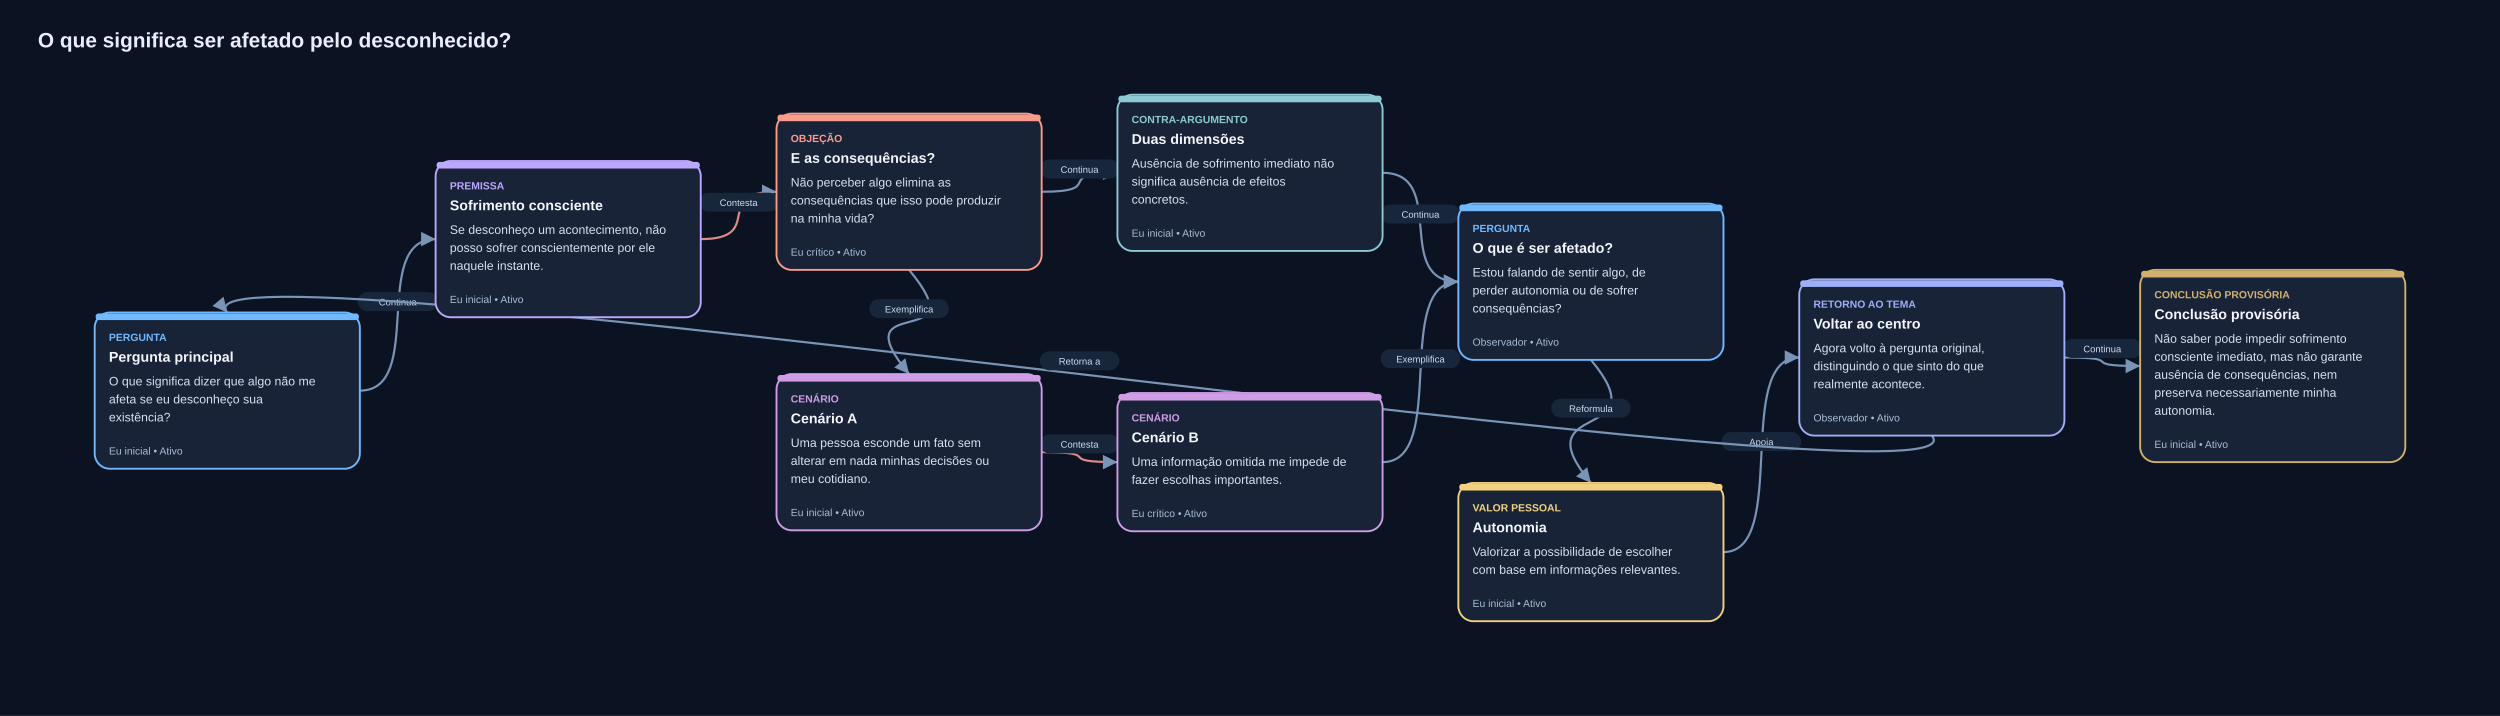
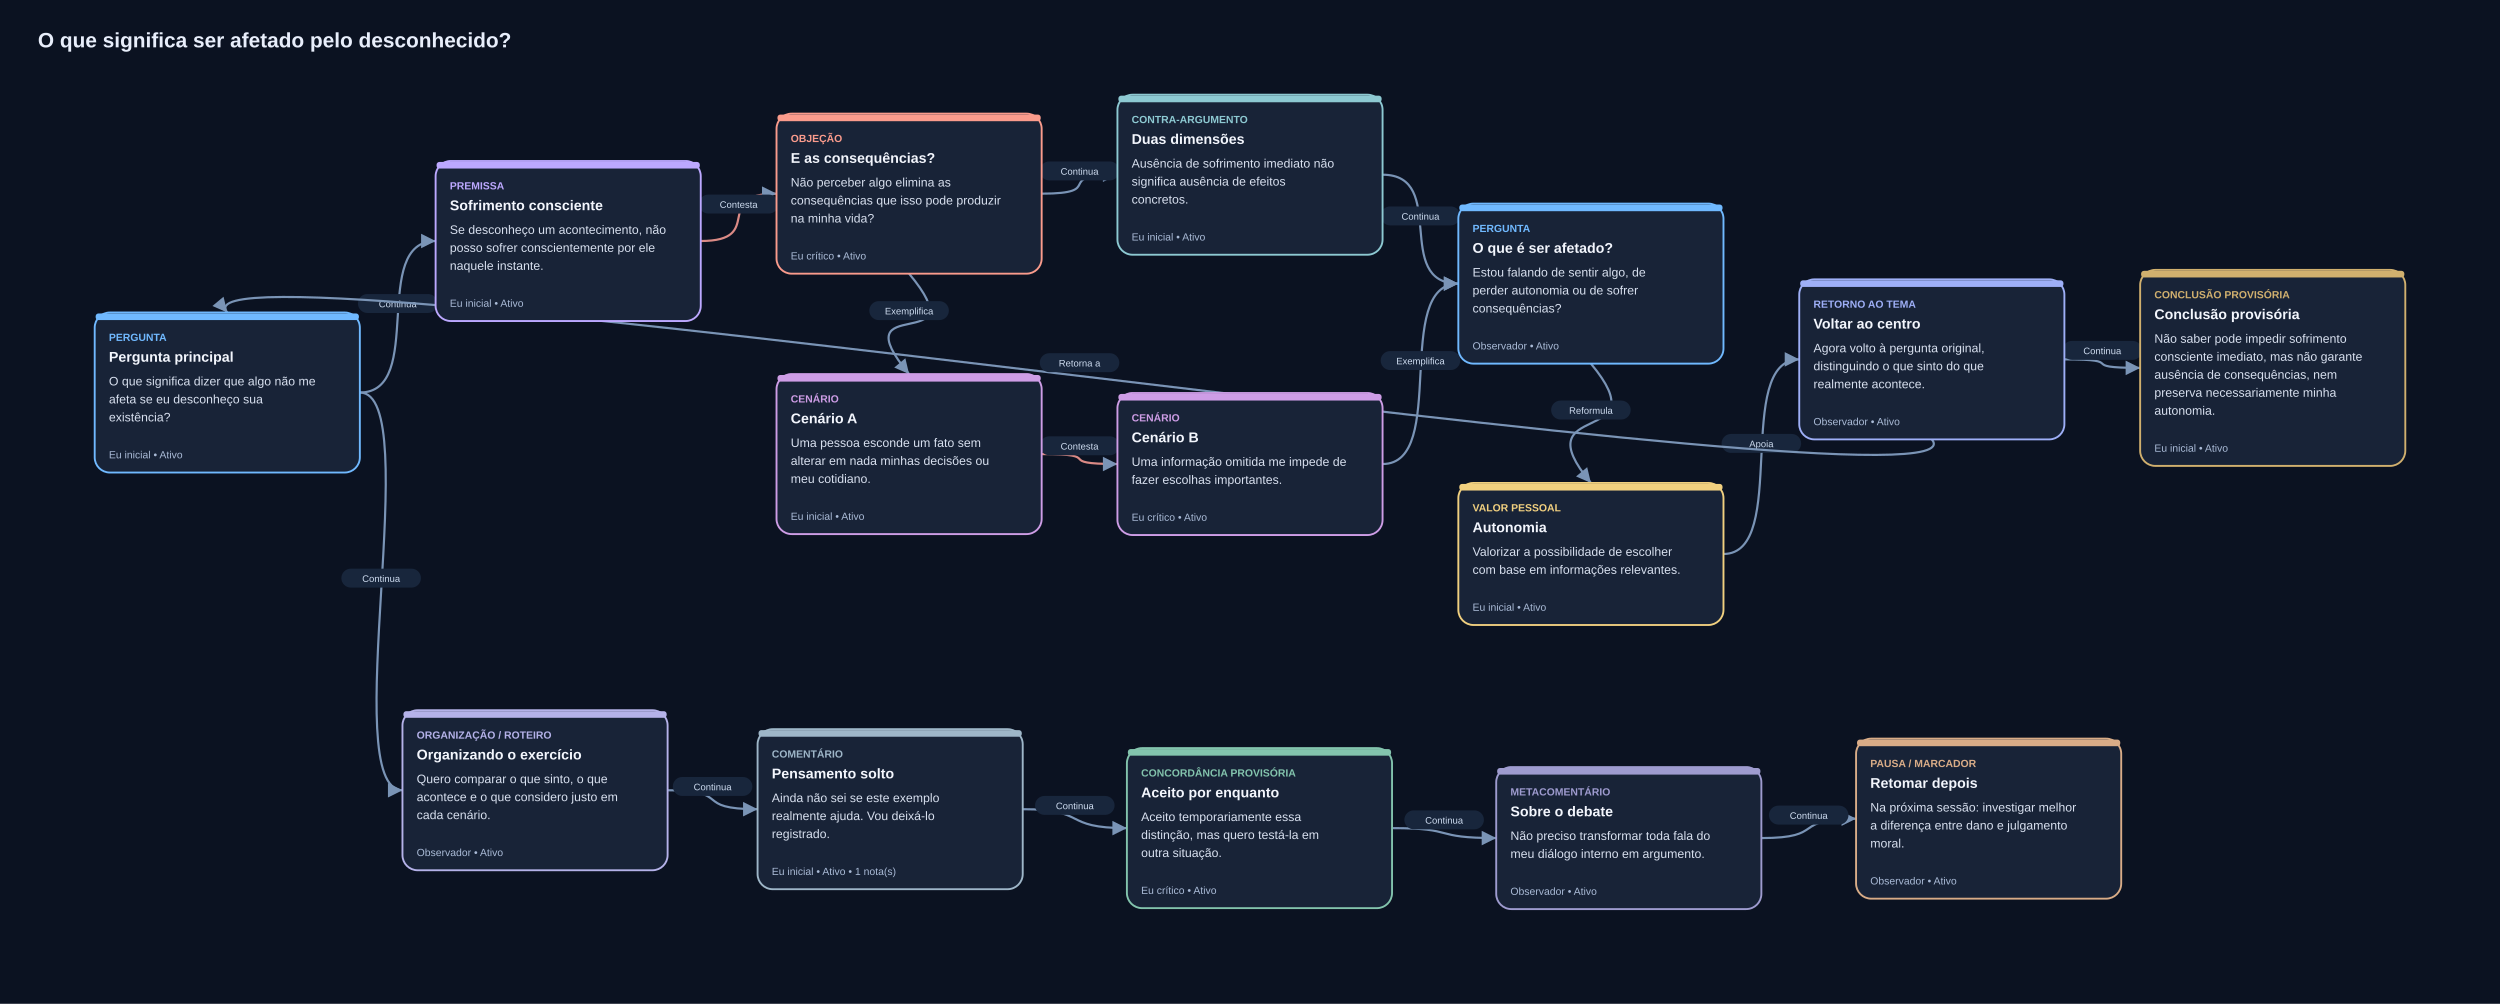
- <svg xmlns="http://www.w3.org/2000/svg" width="2640" height="756" viewBox="-100 -330 2640 756">
+ <svg xmlns="http://www.w3.org/2000/svg" width="2640" height="1060" viewBox="-100 -330 2640 1060">
  <defs>
    <marker id="arrow" viewBox="0 0 12 12" refX="11" refY="6" markerWidth="8" markerHeight="8" orient="auto">
      <path d="M1 1 L11 6 L1 11 Z" fill="#7a94b6" />
    </marker>
  </defs>
-   <rect x="-100" y="-330" width="2640" height="756" fill="#0b1221" />
+   <rect x="-100" y="-330" width="2640" height="1060" fill="#0b1221" />
  <text x="-60" y="-280" fill="#e8eefb" font-size="22" font-weight="bold" font-family="Arial,sans-serif">O que significa ser afetado pelo desconhecido?</text>
-   <path d="M280,82.5 C350,82.5 290,-77.5 360,-77.5" fill="none" stroke="#7a94b6" stroke-width="2.3" marker-end="url(#arrow)" />
-   <rect x="278" y="-21.5" width="84" height="20" rx="10" fill="#18263c" />
-   <text x="320" y="-7.5" text-anchor="middle" font-size="10" fill="#cfddf1" font-family="Arial,sans-serif">Continua</text>
-   <path d="M640,-77.5 C710,-77.5 650,-127.5 720,-127.5" fill="none" stroke="#db8a85" stroke-width="2.3" marker-end="url(#arrow)" />
-   <rect x="638" y="-126.5" width="84" height="20" rx="10" fill="#18263c" />
-   <text x="680" y="-112.5" text-anchor="middle" font-size="10" fill="#cfddf1" font-family="Arial,sans-serif">Contesta</text>
-   <path d="M1000,-127.5 C1070,-127.5 1010,-147.5 1080,-147.5" fill="none" stroke="#7a94b6" stroke-width="2.3" marker-end="url(#arrow)" />
-   <rect x="998" y="-161.5" width="84" height="20" rx="10" fill="#18263c" />
-   <text x="1040" y="-147.5" text-anchor="middle" font-size="10" fill="#cfddf1" font-family="Arial,sans-serif">Continua</text>
-   <path d="M860,-45 C935,45 785,-25 860,65" fill="none" stroke="#7a94b6" stroke-width="2.3" marker-end="url(#arrow)" />
-   <rect x="818" y="-14" width="84" height="20" rx="10" fill="#18263c" />
-   <text x="860" y="0" text-anchor="middle" font-size="10" fill="#cfddf1" font-family="Arial,sans-serif">Exemplifica</text>
-   <path d="M1000,147.5 C1070,147.5 1010,158 1080,158" fill="none" stroke="#db8a85" stroke-width="2.3" marker-end="url(#arrow)" />
-   <rect x="998" y="128.75" width="84" height="20" rx="10" fill="#18263c" />
-   <text x="1040" y="142.75" text-anchor="middle" font-size="10" fill="#cfddf1" font-family="Arial,sans-serif">Contesta</text>
-   <path d="M1360,-147.5 C1430,-147.5 1370,-32.5 1440,-32.5" fill="none" stroke="#7a94b6" stroke-width="2.3" marker-end="url(#arrow)" />
-   <rect x="1358" y="-114" width="84" height="20" rx="10" fill="#18263c" />
-   <text x="1400" y="-100" text-anchor="middle" font-size="10" fill="#cfddf1" font-family="Arial,sans-serif">Continua</text>
-   <path d="M1360,158 C1430,158 1370,-32.5 1440,-32.5" fill="none" stroke="#7a94b6" stroke-width="2.3" marker-end="url(#arrow)" />
-   <rect x="1358" y="38.75" width="84" height="20" rx="10" fill="#18263c" />
-   <text x="1400" y="52.75" text-anchor="middle" font-size="10" fill="#cfddf1" font-family="Arial,sans-serif">Exemplifica</text>
-   <path d="M1580,50 C1655,140 1505,90 1580,180" fill="none" stroke="#7a94b6" stroke-width="2.3" marker-end="url(#arrow)" />
-   <rect x="1538" y="91" width="84" height="20" rx="10" fill="#18263c" />
-   <text x="1580" y="105" text-anchor="middle" font-size="10" fill="#cfddf1" font-family="Arial,sans-serif">Reformula</text>
-   <path d="M1720,253 C1790,253 1730,47.5 1800,47.5" fill="none" stroke="#7a94b6" stroke-width="2.3" marker-end="url(#arrow)" />
-   <rect x="1718" y="126.25" width="84" height="20" rx="10" fill="#18263c" />
-   <text x="1760" y="140.25" text-anchor="middle" font-size="10" fill="#cfddf1" font-family="Arial,sans-serif">Apoia</text>
-   <path d="M1940,130 C2015,220 65,-90 140,0" fill="none" stroke="#7a94b6" stroke-width="2.3" marker-end="url(#arrow)" />
-   <rect x="998" y="41" width="84" height="20" rx="10" fill="#18263c" />
-   <text x="1040" y="55" text-anchor="middle" font-size="10" fill="#cfddf1" font-family="Arial,sans-serif">Retorna a</text>
-   <path d="M2080,47.5 C2150,47.5 2090,56.5 2160,56.5" fill="none" stroke="#7a94b6" stroke-width="2.3" marker-end="url(#arrow)" />
-   <rect x="2078" y="28" width="84" height="20" rx="10" fill="#18263c" />
-   <text x="2120" y="42" text-anchor="middle" font-size="10" fill="#cfddf1" font-family="Arial,sans-serif">Continua</text>
-   <rect x="0" y="0" width="280" height="165" rx="16" fill="#182337" stroke="#70b9ff" stroke-width="2" />
+   <path d="M280,84.5 C350,84.5 290,-75.5 360,-75.5" fill="none" stroke="#7a94b6" stroke-width="2.3" marker-end="url(#arrow)" />
+   <rect x="278" y="-19.5" width="84" height="20" rx="10" fill="#18263c" />
+   <text x="320" y="-5.5" text-anchor="middle" font-size="10" fill="#cfddf1" font-family="Arial,sans-serif">Continua</text>
+   <path d="M640,-75.5 C710,-75.5 650,-125.5 720,-125.5" fill="none" stroke="#db8a85" stroke-width="2.3" marker-end="url(#arrow)" />
+   <rect x="638" y="-124.5" width="84" height="20" rx="10" fill="#18263c" />
+   <text x="680" y="-110.5" text-anchor="middle" font-size="10" fill="#cfddf1" font-family="Arial,sans-serif">Contesta</text>
+   <path d="M1000,-125.5 C1070,-125.5 1010,-145.5 1080,-145.5" fill="none" stroke="#7a94b6" stroke-width="2.3" marker-end="url(#arrow)" />
+   <rect x="998" y="-159.5" width="84" height="20" rx="10" fill="#18263c" />
+   <text x="1040" y="-145.5" text-anchor="middle" font-size="10" fill="#cfddf1" font-family="Arial,sans-serif">Continua</text>
+   <path d="M860,-41 C935,49 785,-25 860,65" fill="none" stroke="#7a94b6" stroke-width="2.3" marker-end="url(#arrow)" />
+   <rect x="818" y="-12" width="84" height="20" rx="10" fill="#18263c" />
+   <text x="860" y="2" text-anchor="middle" font-size="10" fill="#cfddf1" font-family="Arial,sans-serif">Exemplifica</text>
+   <path d="M1000,149.5 C1070,149.5 1010,160 1080,160" fill="none" stroke="#db8a85" stroke-width="2.3" marker-end="url(#arrow)" />
+   <rect x="998" y="130.75" width="84" height="20" rx="10" fill="#18263c" />
+   <text x="1040" y="144.75" text-anchor="middle" font-size="10" fill="#cfddf1" font-family="Arial,sans-serif">Contesta</text>
+   <path d="M1360,-145.5 C1430,-145.5 1370,-30.5 1440,-30.5" fill="none" stroke="#7a94b6" stroke-width="2.3" marker-end="url(#arrow)" />
+   <rect x="1358" y="-112" width="84" height="20" rx="10" fill="#18263c" />
+   <text x="1400" y="-98" text-anchor="middle" font-size="10" fill="#cfddf1" font-family="Arial,sans-serif">Continua</text>
+   <path d="M1360,160 C1430,160 1370,-30.5 1440,-30.5" fill="none" stroke="#7a94b6" stroke-width="2.3" marker-end="url(#arrow)" />
+   <rect x="1358" y="40.75" width="84" height="20" rx="10" fill="#18263c" />
+   <text x="1400" y="54.75" text-anchor="middle" font-size="10" fill="#cfddf1" font-family="Arial,sans-serif">Exemplifica</text>
+   <path d="M1580,54 C1655,144 1505,90 1580,180" fill="none" stroke="#7a94b6" stroke-width="2.3" marker-end="url(#arrow)" />
+   <rect x="1538" y="93" width="84" height="20" rx="10" fill="#18263c" />
+   <text x="1580" y="107" text-anchor="middle" font-size="10" fill="#cfddf1" font-family="Arial,sans-serif">Reformula</text>
+   <path d="M1720,255 C1790,255 1730,49.5 1800,49.5" fill="none" stroke="#7a94b6" stroke-width="2.3" marker-end="url(#arrow)" />
+   <rect x="1718" y="128.25" width="84" height="20" rx="10" fill="#18263c" />
+   <text x="1760" y="142.25" text-anchor="middle" font-size="10" fill="#cfddf1" font-family="Arial,sans-serif">Apoia</text>
+   <path d="M1940,134 C2015,224 65,-90 140,0" fill="none" stroke="#7a94b6" stroke-width="2.3" marker-end="url(#arrow)" />
+   <rect x="998" y="43" width="84" height="20" rx="10" fill="#18263c" />
+   <text x="1040" y="57" text-anchor="middle" font-size="10" fill="#cfddf1" font-family="Arial,sans-serif">Retorna a</text>
+   <path d="M2080,49.5 C2150,49.5 2090,58.5 2160,58.5" fill="none" stroke="#7a94b6" stroke-width="2.3" marker-end="url(#arrow)" />
+   <rect x="2078" y="30" width="84" height="20" rx="10" fill="#18263c" />
+   <text x="2120" y="44" text-anchor="middle" font-size="10" fill="#cfddf1" font-family="Arial,sans-serif">Continua</text>
+   <path d="M280,84.5 C350,84.5 255,504.5 325,504.5" fill="none" stroke="#7a94b6" stroke-width="2.3" marker-end="url(#arrow)" />
+   <rect x="260.5" y="270.5" width="84" height="20" rx="10" fill="#18263c" />
+   <text x="302.5" y="284.5" text-anchor="middle" font-size="10" fill="#cfddf1" font-family="Arial,sans-serif">Continua</text>
+   <path d="M605,504.5 C675,504.5 630,524.5 700,524.5" fill="none" stroke="#7a94b6" stroke-width="2.3" marker-end="url(#arrow)" />
+   <rect x="610.5" y="490.5" width="84" height="20" rx="10" fill="#18263c" />
+   <text x="652.5" y="504.5" text-anchor="middle" font-size="10" fill="#cfddf1" font-family="Arial,sans-serif">Continua</text>
+   <path d="M980,524.5 C1050,524.5 1020,544.5 1090,544.5" fill="none" stroke="#7a94b6" stroke-width="2.3" marker-end="url(#arrow)" />
+   <rect x="993" y="510.5" width="84" height="20" rx="10" fill="#18263c" />
+   <text x="1035" y="524.5" text-anchor="middle" font-size="10" fill="#cfddf1" font-family="Arial,sans-serif">Continua</text>
+   <path d="M1370,544.5 C1440,544.5 1410,555 1480,555" fill="none" stroke="#7a94b6" stroke-width="2.3" marker-end="url(#arrow)" />
+   <rect x="1383" y="525.75" width="84" height="20" rx="10" fill="#18263c" />
+   <text x="1425" y="539.75" text-anchor="middle" font-size="10" fill="#cfddf1" font-family="Arial,sans-serif">Continua</text>
+   <path d="M1760,555 C1830,555 1790,534.5 1860,534.5" fill="none" stroke="#7a94b6" stroke-width="2.3" marker-end="url(#arrow)" />
+   <rect x="1768" y="520.75" width="84" height="20" rx="10" fill="#18263c" />
+   <text x="1810" y="534.75" text-anchor="middle" font-size="10" fill="#cfddf1" font-family="Arial,sans-serif">Continua</text>
+   <rect x="0" y="0" width="280" height="169" rx="16" fill="#182337" stroke="#70b9ff" stroke-width="2" />
  <rect x="1" y="1" width="278" height="7" rx="3" fill="#70b9ff" />
  <text x="15" y="30" fill="#70b9ff" font-size="11" font-family="Arial,sans-serif" font-weight="bold">PERGUNTA</text>
  <text x="15" y="52" fill="#f3f6fd" font-size="15" font-weight="bold" font-family="Arial,sans-serif">Pergunta principal</text>
  <text x="15" y="77" fill="#d8e0ef" font-size="13" font-family="Arial,sans-serif">O que significa dizer que algo não me</text>
  <text x="15" y="96" fill="#d8e0ef" font-size="13" font-family="Arial,sans-serif">afeta se eu desconheço sua</text>
  <text x="15" y="115" fill="#d8e0ef" font-size="13" font-family="Arial,sans-serif">existência?</text>
-   <text x="15" y="150" fill="#aabbd7" font-size="11" font-family="Arial,sans-serif">Eu inicial • Ativo</text>
-   <rect x="360" y="-160" width="280" height="165" rx="16" fill="#182337" stroke="#bca8ff" stroke-width="2" />
+   <text x="15" y="154" fill="#aabbd7" font-size="11" font-family="Arial,sans-serif">Eu inicial • Ativo</text>
+   <rect x="360" y="-160" width="280" height="169" rx="16" fill="#182337" stroke="#bca8ff" stroke-width="2" />
  <rect x="361" y="-159" width="278" height="7" rx="3" fill="#bca8ff" />
  <text x="375" y="-130" fill="#bca8ff" font-size="11" font-family="Arial,sans-serif" font-weight="bold">PREMISSA</text>
  <text x="375" y="-108" fill="#f3f6fd" font-size="15" font-weight="bold" font-family="Arial,sans-serif">Sofrimento consciente</text>
  <text x="375" y="-83" fill="#d8e0ef" font-size="13" font-family="Arial,sans-serif">Se desconheço um acontecimento, não</text>
  <text x="375" y="-64" fill="#d8e0ef" font-size="13" font-family="Arial,sans-serif">posso sofrer conscientemente por ele</text>
  <text x="375" y="-45" fill="#d8e0ef" font-size="13" font-family="Arial,sans-serif">naquele instante.</text>
-   <text x="375" y="-10" fill="#aabbd7" font-size="11" font-family="Arial,sans-serif">Eu inicial • Ativo</text>
-   <rect x="720" y="-210" width="280" height="165" rx="16" fill="#182337" stroke="#fa9b8c" stroke-width="2" />
+   <text x="375" y="-6" fill="#aabbd7" font-size="11" font-family="Arial,sans-serif">Eu inicial • Ativo</text>
+   <rect x="720" y="-210" width="280" height="169" rx="16" fill="#182337" stroke="#fa9b8c" stroke-width="2" />
  <rect x="721" y="-209" width="278" height="7" rx="3" fill="#fa9b8c" />
  <text x="735" y="-180" fill="#fa9b8c" font-size="11" font-family="Arial,sans-serif" font-weight="bold">OBJEÇÃO</text>
  <text x="735" y="-158" fill="#f3f6fd" font-size="15" font-weight="bold" font-family="Arial,sans-serif">E as consequências?</text>
  <text x="735" y="-133" fill="#d8e0ef" font-size="13" font-family="Arial,sans-serif">Não perceber algo elimina as</text>
  <text x="735" y="-114" fill="#d8e0ef" font-size="13" font-family="Arial,sans-serif">consequências que isso pode produzir</text>
  <text x="735" y="-95" fill="#d8e0ef" font-size="13" font-family="Arial,sans-serif">na minha vida?</text>
-   <text x="735" y="-60" fill="#aabbd7" font-size="11" font-family="Arial,sans-serif">Eu crítico • Ativo</text>
-   <rect x="1080" y="-230" width="280" height="165" rx="16" fill="#182337" stroke="#8dc9d2" stroke-width="2" />
+   <text x="735" y="-56" fill="#aabbd7" font-size="11" font-family="Arial,sans-serif">Eu crítico • Ativo</text>
+   <rect x="1080" y="-230" width="280" height="169" rx="16" fill="#182337" stroke="#8dc9d2" stroke-width="2" />
  <rect x="1081" y="-229" width="278" height="7" rx="3" fill="#8dc9d2" />
  <text x="1095" y="-200" fill="#8dc9d2" font-size="11" font-family="Arial,sans-serif" font-weight="bold">CONTRA-ARGUMENTO</text>
  <text x="1095" y="-178" fill="#f3f6fd" font-size="15" font-weight="bold" font-family="Arial,sans-serif">Duas dimensões</text>
  <text x="1095" y="-153" fill="#d8e0ef" font-size="13" font-family="Arial,sans-serif">Ausência de sofrimento imediato não</text>
  <text x="1095" y="-134" fill="#d8e0ef" font-size="13" font-family="Arial,sans-serif">significa ausência de efeitos</text>
  <text x="1095" y="-115" fill="#d8e0ef" font-size="13" font-family="Arial,sans-serif">concretos.</text>
-   <text x="1095" y="-80" fill="#aabbd7" font-size="11" font-family="Arial,sans-serif">Eu inicial • Ativo</text>
-   <rect x="720" y="65" width="280" height="165" rx="16" fill="#182337" stroke="#ce9de6" stroke-width="2" />
+   <text x="1095" y="-76" fill="#aabbd7" font-size="11" font-family="Arial,sans-serif">Eu inicial • Ativo</text>
+   <rect x="720" y="65" width="280" height="169" rx="16" fill="#182337" stroke="#ce9de6" stroke-width="2" />
  <rect x="721" y="66" width="278" height="7" rx="3" fill="#ce9de6" />
  <text x="735" y="95" fill="#ce9de6" font-size="11" font-family="Arial,sans-serif" font-weight="bold">CENÁRIO</text>
  <text x="735" y="117" fill="#f3f6fd" font-size="15" font-weight="bold" font-family="Arial,sans-serif">Cenário A</text>
  <text x="735" y="142" fill="#d8e0ef" font-size="13" font-family="Arial,sans-serif">Uma pessoa esconde um fato sem</text>
  <text x="735" y="161" fill="#d8e0ef" font-size="13" font-family="Arial,sans-serif">alterar em nada minhas decisões ou</text>
  <text x="735" y="180" fill="#d8e0ef" font-size="13" font-family="Arial,sans-serif">meu cotidiano.</text>
-   <text x="735" y="215" fill="#aabbd7" font-size="11" font-family="Arial,sans-serif">Eu inicial • Ativo</text>
-   <rect x="1080" y="85" width="280" height="146" rx="16" fill="#182337" stroke="#ce9de6" stroke-width="2" />
+   <text x="735" y="219" fill="#aabbd7" font-size="11" font-family="Arial,sans-serif">Eu inicial • Ativo</text>
+   <rect x="1080" y="85" width="280" height="150" rx="16" fill="#182337" stroke="#ce9de6" stroke-width="2" />
  <rect x="1081" y="86" width="278" height="7" rx="3" fill="#ce9de6" />
  <text x="1095" y="115" fill="#ce9de6" font-size="11" font-family="Arial,sans-serif" font-weight="bold">CENÁRIO</text>
  <text x="1095" y="137" fill="#f3f6fd" font-size="15" font-weight="bold" font-family="Arial,sans-serif">Cenário B</text>
  <text x="1095" y="162" fill="#d8e0ef" font-size="13" font-family="Arial,sans-serif">Uma informação omitida me impede de</text>
  <text x="1095" y="181" fill="#d8e0ef" font-size="13" font-family="Arial,sans-serif">fazer escolhas importantes.</text>
-   <text x="1095" y="216" fill="#aabbd7" font-size="11" font-family="Arial,sans-serif">Eu crítico • Ativo</text>
-   <rect x="1440" y="-115" width="280" height="165" rx="16" fill="#182337" stroke="#70b9ff" stroke-width="2" />
+   <text x="1095" y="220" fill="#aabbd7" font-size="11" font-family="Arial,sans-serif">Eu crítico • Ativo</text>
+   <rect x="1440" y="-115" width="280" height="169" rx="16" fill="#182337" stroke="#70b9ff" stroke-width="2" />
  <rect x="1441" y="-114" width="278" height="7" rx="3" fill="#70b9ff" />
  <text x="1455" y="-85" fill="#70b9ff" font-size="11" font-family="Arial,sans-serif" font-weight="bold">PERGUNTA</text>
  <text x="1455" y="-63" fill="#f3f6fd" font-size="15" font-weight="bold" font-family="Arial,sans-serif">O que é ser afetado?</text>
  <text x="1455" y="-38" fill="#d8e0ef" font-size="13" font-family="Arial,sans-serif">Estou falando de sentir algo, de</text>
  <text x="1455" y="-19" fill="#d8e0ef" font-size="13" font-family="Arial,sans-serif">perder autonomia ou de sofrer</text>
  <text x="1455" y="0" fill="#d8e0ef" font-size="13" font-family="Arial,sans-serif">consequências?</text>
-   <text x="1455" y="35" fill="#aabbd7" font-size="11" font-family="Arial,sans-serif">Observador • Ativo</text>
-   <rect x="1440" y="180" width="280" height="146" rx="16" fill="#182337" stroke="#f1d07f" stroke-width="2" />
+   <text x="1455" y="39" fill="#aabbd7" font-size="11" font-family="Arial,sans-serif">Observador • Ativo</text>
+   <rect x="1440" y="180" width="280" height="150" rx="16" fill="#182337" stroke="#f1d07f" stroke-width="2" />
  <rect x="1441" y="181" width="278" height="7" rx="3" fill="#f1d07f" />
  <text x="1455" y="210" fill="#f1d07f" font-size="11" font-family="Arial,sans-serif" font-weight="bold">VALOR PESSOAL</text>
  <text x="1455" y="232" fill="#f3f6fd" font-size="15" font-weight="bold" font-family="Arial,sans-serif">Autonomia</text>
  <text x="1455" y="257" fill="#d8e0ef" font-size="13" font-family="Arial,sans-serif">Valorizar a possibilidade de escolher</text>
  <text x="1455" y="276" fill="#d8e0ef" font-size="13" font-family="Arial,sans-serif">com base em informações relevantes.</text>
-   <text x="1455" y="311" fill="#aabbd7" font-size="11" font-family="Arial,sans-serif">Eu inicial • Ativo</text>
-   <rect x="1800" y="-35" width="280" height="165" rx="16" fill="#182337" stroke="#9eaff7" stroke-width="2" />
+   <text x="1455" y="315" fill="#aabbd7" font-size="11" font-family="Arial,sans-serif">Eu inicial • Ativo</text>
+   <rect x="1800" y="-35" width="280" height="169" rx="16" fill="#182337" stroke="#9eaff7" stroke-width="2" />
  <rect x="1801" y="-34" width="278" height="7" rx="3" fill="#9eaff7" />
  <text x="1815" y="-5" fill="#9eaff7" font-size="11" font-family="Arial,sans-serif" font-weight="bold">RETORNO AO TEMA</text>
  <text x="1815" y="17" fill="#f3f6fd" font-size="15" font-weight="bold" font-family="Arial,sans-serif">Voltar ao centro</text>
  <text x="1815" y="42" fill="#d8e0ef" font-size="13" font-family="Arial,sans-serif">Agora volto à pergunta original,</text>
  <text x="1815" y="61" fill="#d8e0ef" font-size="13" font-family="Arial,sans-serif">distinguindo o que sinto do que</text>
  <text x="1815" y="80" fill="#d8e0ef" font-size="13" font-family="Arial,sans-serif">realmente acontece.</text>
-   <text x="1815" y="115" fill="#aabbd7" font-size="11" font-family="Arial,sans-serif">Observador • Ativo</text>
-   <rect x="2160" y="-45" width="280" height="203" rx="16" fill="#182337" stroke="#d1b06e" stroke-width="2" />
+   <text x="1815" y="119" fill="#aabbd7" font-size="11" font-family="Arial,sans-serif">Observador • Ativo</text>
+   <rect x="2160" y="-45" width="280" height="207" rx="16" fill="#182337" stroke="#d1b06e" stroke-width="2" />
  <rect x="2161" y="-44" width="278" height="7" rx="3" fill="#d1b06e" />
  <text x="2175" y="-15" fill="#d1b06e" font-size="11" font-family="Arial,sans-serif" font-weight="bold">CONCLUSÃO PROVISÓRIA</text>
  <text x="2175" y="7" fill="#f3f6fd" font-size="15" font-weight="bold" font-family="Arial,sans-serif">Conclusão provisória</text>
  <text x="2175" y="32" fill="#d8e0ef" font-size="13" font-family="Arial,sans-serif">Não saber pode impedir sofrimento</text>
  <text x="2175" y="51" fill="#d8e0ef" font-size="13" font-family="Arial,sans-serif">consciente imediato, mas não garante</text>
  <text x="2175" y="70" fill="#d8e0ef" font-size="13" font-family="Arial,sans-serif">ausência de consequências, nem</text>
  <text x="2175" y="89" fill="#d8e0ef" font-size="13" font-family="Arial,sans-serif">preserva necessariamente minha</text>
  <text x="2175" y="108" fill="#d8e0ef" font-size="13" font-family="Arial,sans-serif">autonomia.</text>
-   <text x="2175" y="143" fill="#aabbd7" font-size="11" font-family="Arial,sans-serif">Eu inicial • Ativo</text>
+   <text x="2175" y="147" fill="#aabbd7" font-size="11" font-family="Arial,sans-serif">Eu inicial • Ativo</text>
+   <rect x="325" y="420" width="280" height="169" rx="16" fill="#182337" stroke="#b5b2e9" stroke-width="2" />
+   <rect x="326" y="421" width="278" height="7" rx="3" fill="#b5b2e9" />
+   <text x="340" y="450" fill="#b5b2e9" font-size="11" font-family="Arial,sans-serif" font-weight="bold">ORGANIZAÇÃO / ROTEIRO</text>
+   <text x="340" y="472" fill="#f3f6fd" font-size="15" font-weight="bold" font-family="Arial,sans-serif">Organizando o exercício</text>
+   <text x="340" y="497" fill="#d8e0ef" font-size="13" font-family="Arial,sans-serif">Quero comparar o que sinto, o que</text>
+   <text x="340" y="516" fill="#d8e0ef" font-size="13" font-family="Arial,sans-serif">acontece e o que considero justo em</text>
+   <text x="340" y="535" fill="#d8e0ef" font-size="13" font-family="Arial,sans-serif">cada cenário.</text>
+   <text x="340" y="574" fill="#aabbd7" font-size="11" font-family="Arial,sans-serif">Observador • Ativo</text>
+   <rect x="700" y="440" width="280" height="169" rx="16" fill="#182337" stroke="#9eb6c8" stroke-width="2" />
+   <rect x="701" y="441" width="278" height="7" rx="3" fill="#9eb6c8" />
+   <text x="715" y="470" fill="#9eb6c8" font-size="11" font-family="Arial,sans-serif" font-weight="bold">COMENTÁRIO</text>
+   <text x="715" y="492" fill="#f3f6fd" font-size="15" font-weight="bold" font-family="Arial,sans-serif">Pensamento solto</text>
+   <text x="715" y="517" fill="#d8e0ef" font-size="13" font-family="Arial,sans-serif">Ainda não sei se este exemplo</text>
+   <text x="715" y="536" fill="#d8e0ef" font-size="13" font-family="Arial,sans-serif">realmente ajuda. Vou deixá-lo</text>
+   <text x="715" y="555" fill="#d8e0ef" font-size="13" font-family="Arial,sans-serif">registrado.</text>
+   <text x="715" y="594" fill="#aabbd7" font-size="11" font-family="Arial,sans-serif">Eu inicial • Ativo • 1 nota(s)</text>
+   <rect x="1090" y="460" width="280" height="169" rx="16" fill="#182337" stroke="#83c4ad" stroke-width="2" />
+   <rect x="1091" y="461" width="278" height="7" rx="3" fill="#83c4ad" />
+   <text x="1105" y="490" fill="#83c4ad" font-size="11" font-family="Arial,sans-serif" font-weight="bold">CONCORDÂNCIA PROVISÓRIA</text>
+   <text x="1105" y="512" fill="#f3f6fd" font-size="15" font-weight="bold" font-family="Arial,sans-serif">Aceito por enquanto</text>
+   <text x="1105" y="537" fill="#d8e0ef" font-size="13" font-family="Arial,sans-serif">Aceito temporariamente essa</text>
+   <text x="1105" y="556" fill="#d8e0ef" font-size="13" font-family="Arial,sans-serif">distinção, mas quero testá-la em</text>
+   <text x="1105" y="575" fill="#d8e0ef" font-size="13" font-family="Arial,sans-serif">outra situação.</text>
+   <text x="1105" y="614" fill="#aabbd7" font-size="11" font-family="Arial,sans-serif">Eu crítico • Ativo</text>
+   <rect x="1480" y="480" width="280" height="150" rx="16" fill="#182337" stroke="#9e9bcf" stroke-width="2" />
+   <rect x="1481" y="481" width="278" height="7" rx="3" fill="#9e9bcf" />
+   <text x="1495" y="510" fill="#9e9bcf" font-size="11" font-family="Arial,sans-serif" font-weight="bold">METACOMENTÁRIO</text>
+   <text x="1495" y="532" fill="#f3f6fd" font-size="15" font-weight="bold" font-family="Arial,sans-serif">Sobre o debate</text>
+   <text x="1495" y="557" fill="#d8e0ef" font-size="13" font-family="Arial,sans-serif">Não preciso transformar toda fala do</text>
+   <text x="1495" y="576" fill="#d8e0ef" font-size="13" font-family="Arial,sans-serif">meu diálogo interno em argumento.</text>
+   <text x="1495" y="615" fill="#aabbd7" font-size="11" font-family="Arial,sans-serif">Observador • Ativo</text>
+   <rect x="1860" y="450" width="280" height="169" rx="16" fill="#182337" stroke="#d9ac87" stroke-width="2" />
+   <rect x="1861" y="451" width="278" height="7" rx="3" fill="#d9ac87" />
+   <text x="1875" y="480" fill="#d9ac87" font-size="11" font-family="Arial,sans-serif" font-weight="bold">PAUSA / MARCADOR</text>
+   <text x="1875" y="502" fill="#f3f6fd" font-size="15" font-weight="bold" font-family="Arial,sans-serif">Retomar depois</text>
+   <text x="1875" y="527" fill="#d8e0ef" font-size="13" font-family="Arial,sans-serif">Na próxima sessão: investigar melhor</text>
+   <text x="1875" y="546" fill="#d8e0ef" font-size="13" font-family="Arial,sans-serif">a diferença entre dano e julgamento</text>
+   <text x="1875" y="565" fill="#d8e0ef" font-size="13" font-family="Arial,sans-serif">moral.</text>
+   <text x="1875" y="604" fill="#aabbd7" font-size="11" font-family="Arial,sans-serif">Observador • Ativo</text>
</svg>
